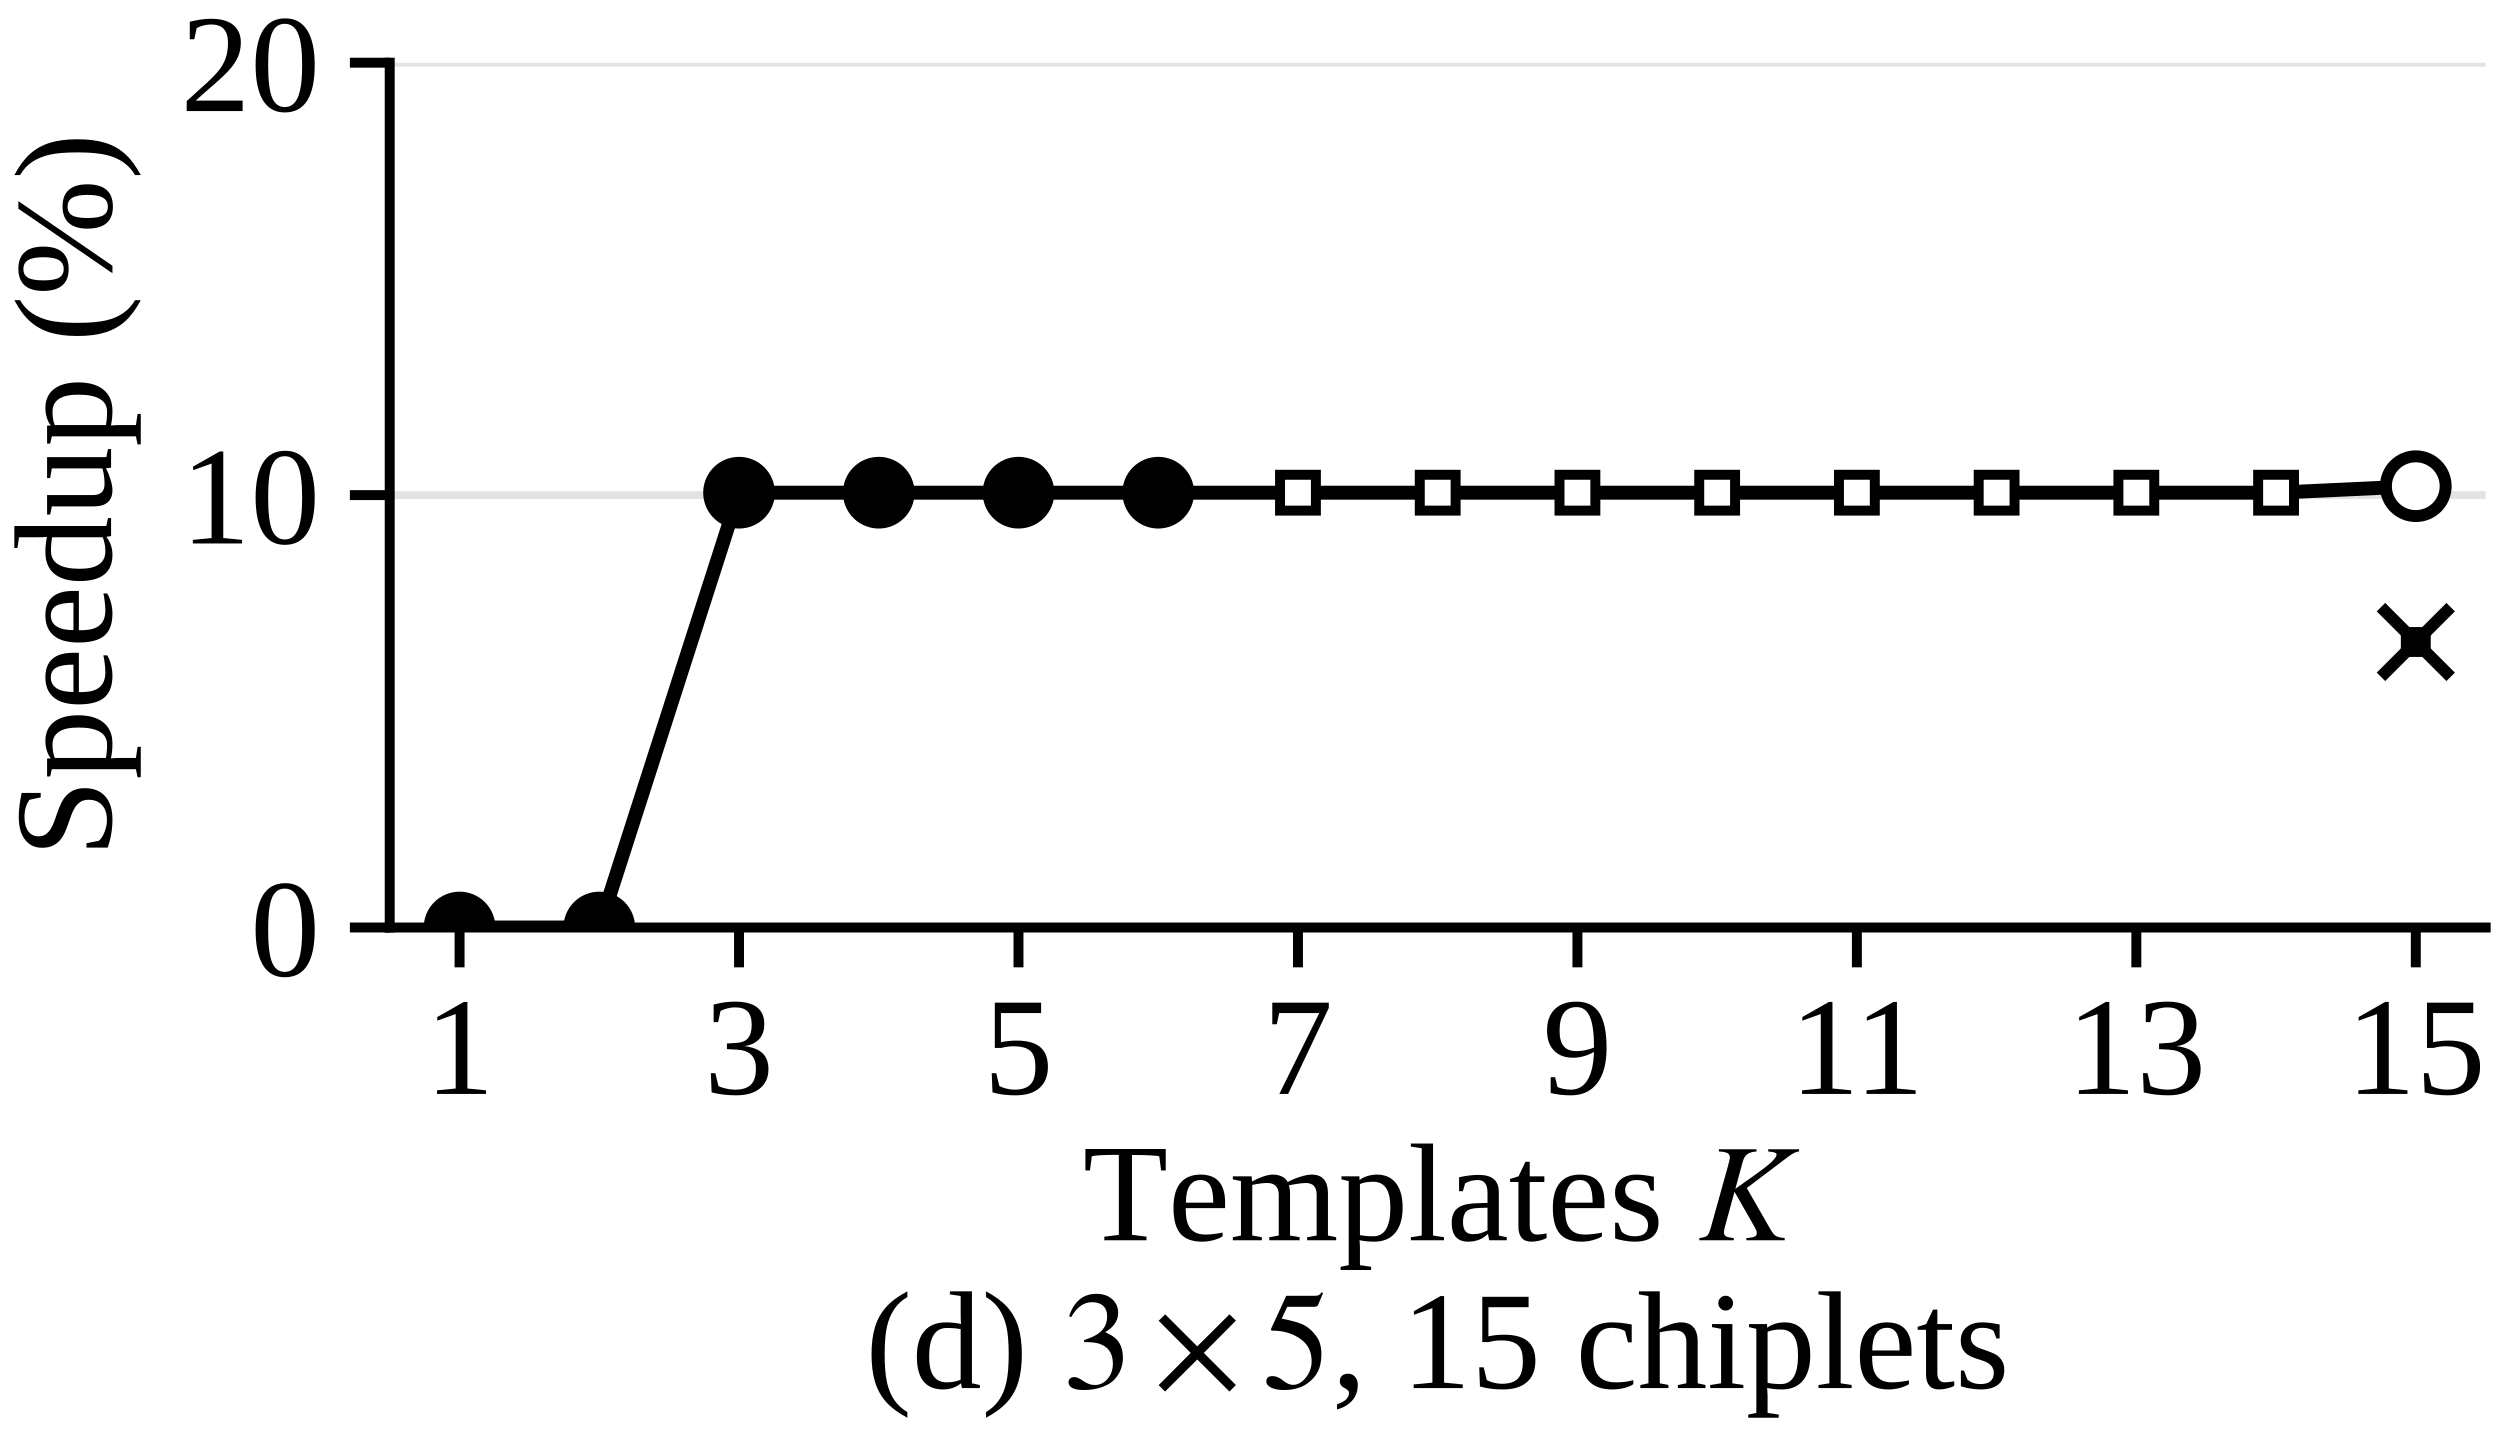
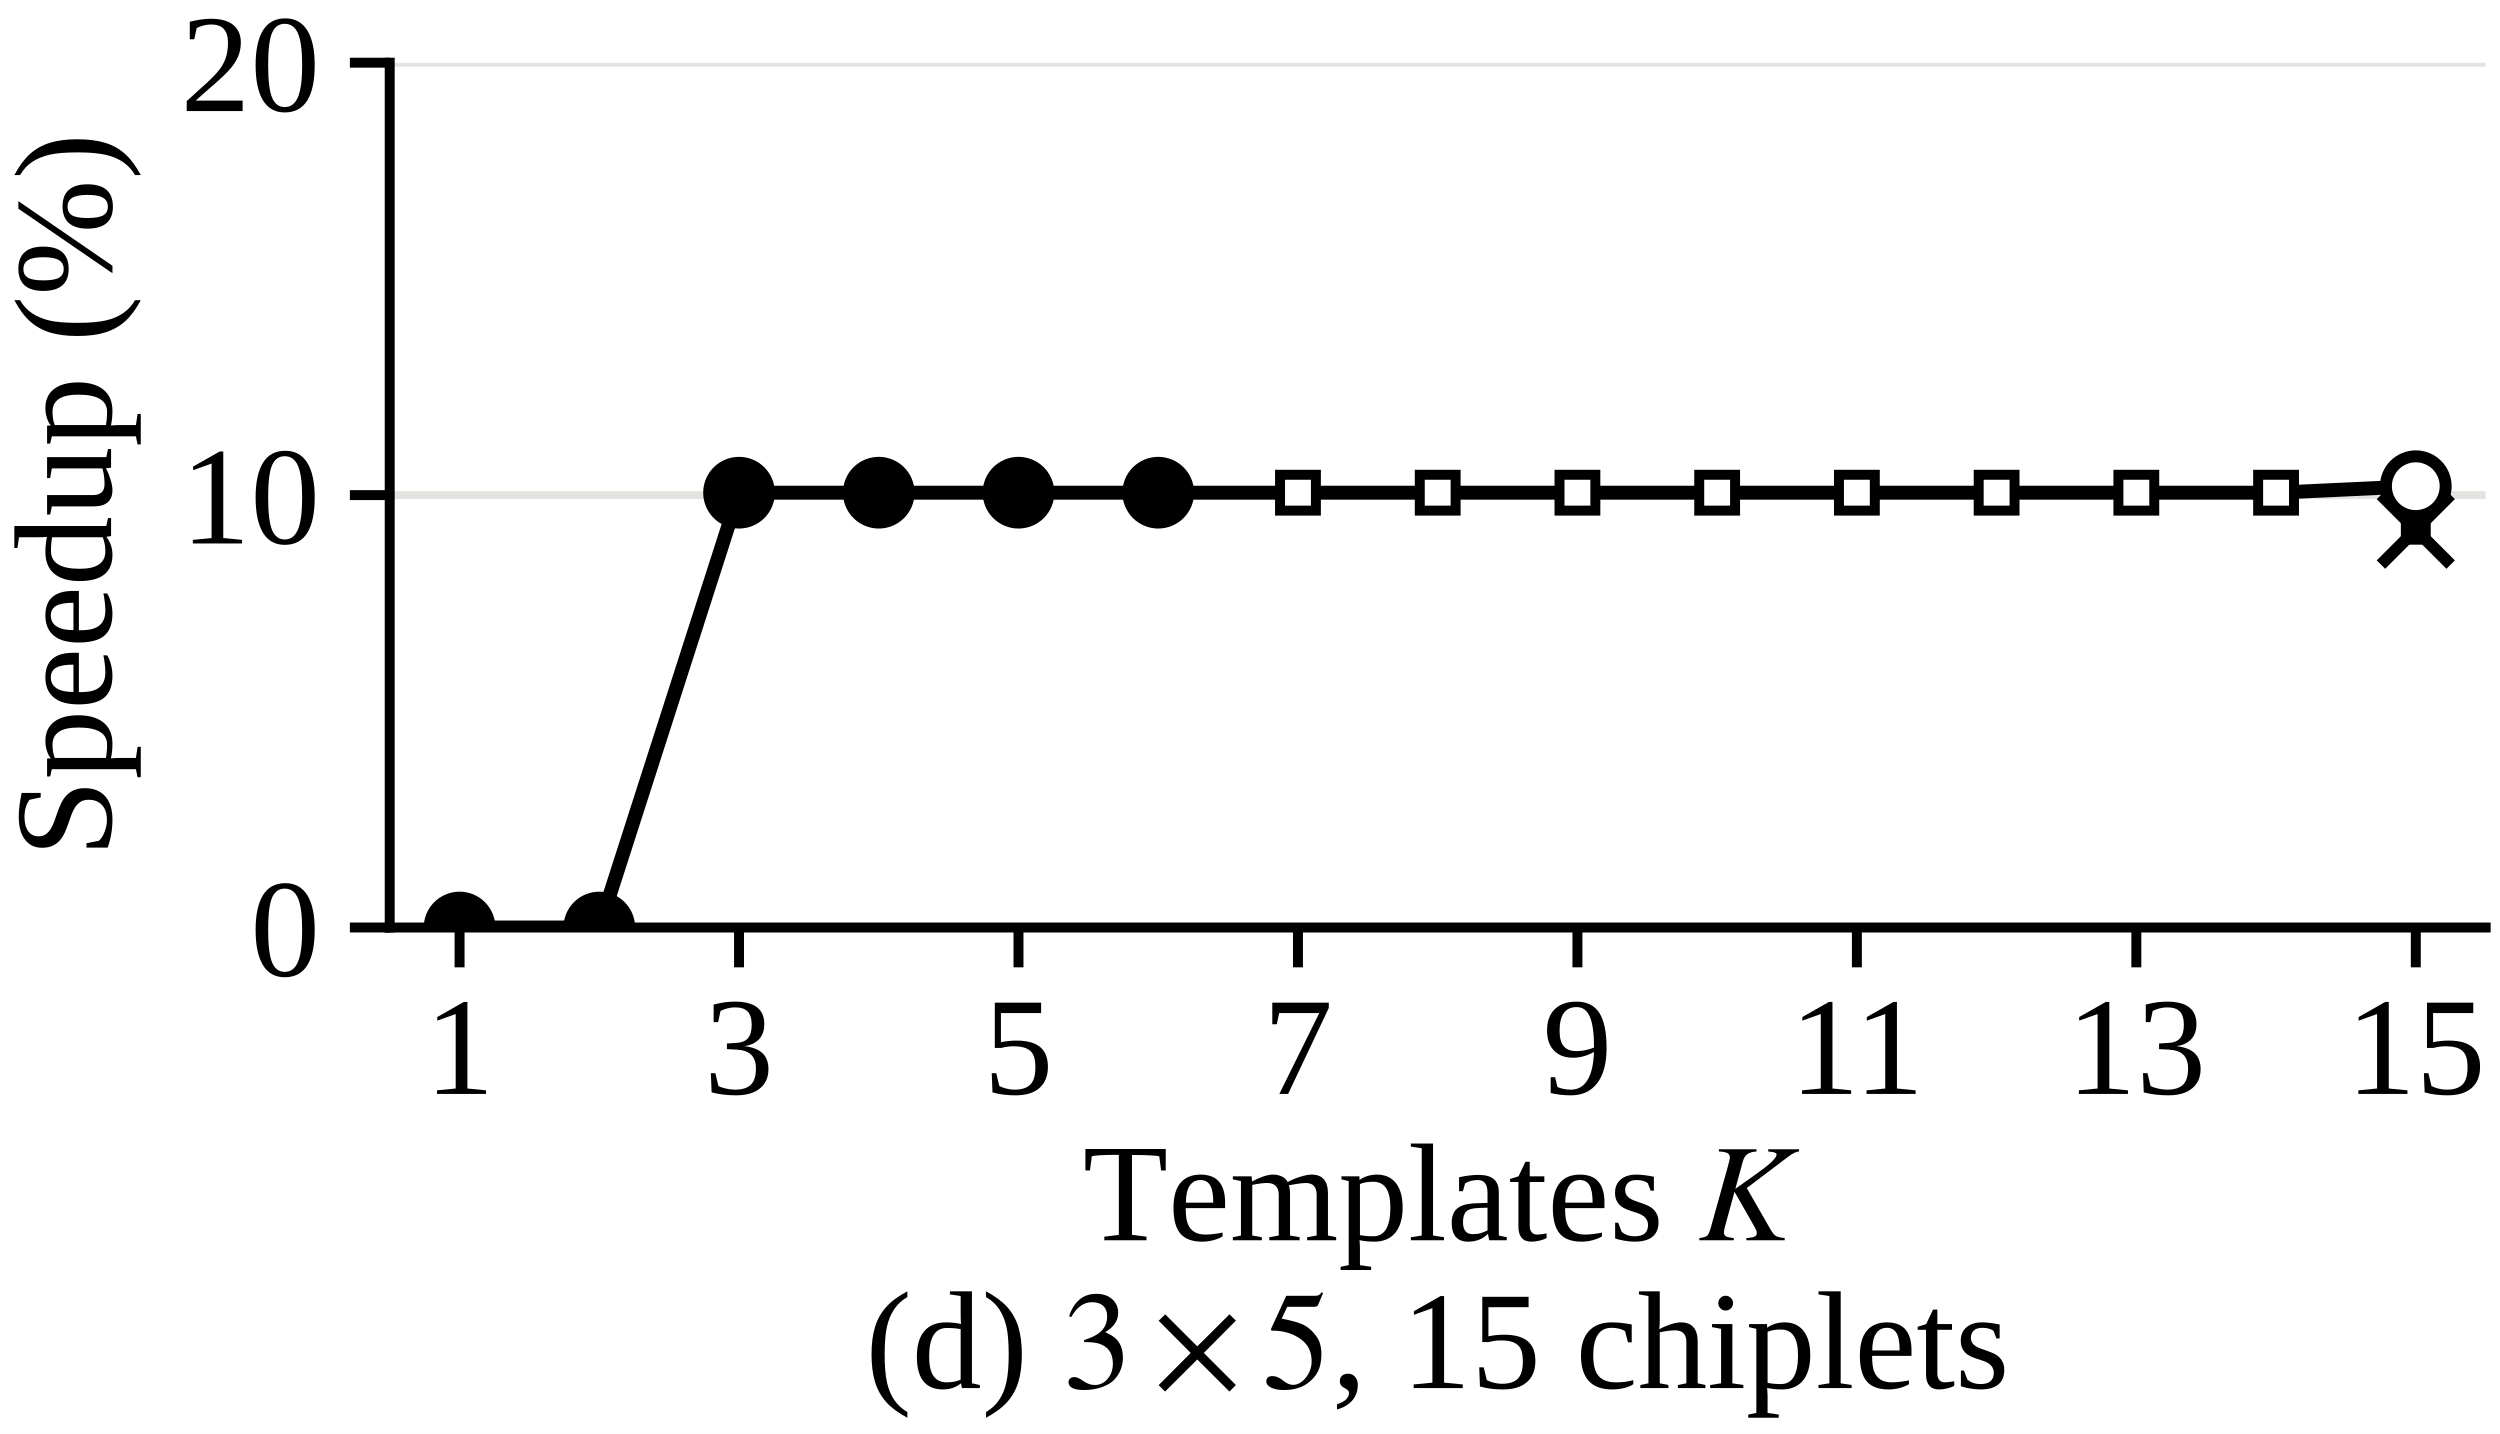
<svg xmlns="http://www.w3.org/2000/svg" xmlns:xlink="http://www.w3.org/1999/xlink" width="125.529pt" height="72pt" viewBox="0 0 125.529 72" version="1.1">
  <defs>
    <style type="text/css">*{stroke-linejoin: round; stroke-linecap: butt}</style>
  </defs>
  <g id="figure_1">
    <g id="patch_1">
      <path d="M 0 72  L 125.529 72  L 125.529 0  L 0 0  z " style="fill: #ffffff" />
    </g>
    <g id="axes_1">
      <g id="patch_2">
        <path d="M 19.568 46.572  L 124.809 46.572  L 124.809 3.149  L 19.568 3.149  z " style="fill: #ffffff" />
      </g>
      <g id="matplotlib.axis_1">
        <g id="xtick_1">
          <g id="line2d_1">
            <defs>
-               <path id="m8f508d653b" d="M 0 0  L 0 2  " style="stroke: #000000; stroke-width: 0.5" />
-             </defs>
-             <g>
-               <use xlink:href="#m8f508d653b" x="23.076" y="46.572" style="stroke: #000000; stroke-width: 0.5" />
+               <path id="m02bfa150f0" d="M 0 0  L 0 2  " style="stroke: #000000; stroke-width: 0.5" />
+             </defs>
+             <g>
+               <use xlink:href="#m02bfa150f0" x="23.076" y="46.572" style="stroke: #000000; stroke-width: 0.5" />
            </g>
          </g>
          <g id="text_1">
            <g transform="translate(21.32616 54.92922) scale(0.07 -0.07)">
              <defs>
                <path id="LiberationSerif-31" d="M 1959 250  L 2816 166  L 2816 0  L 563 0  L 563 166  L 1422 250  L 1422 3669  L 575 3366  L 575 3531  L 1797 4225  L 1959 4225  L 1959 250  z " transform="scale(0.015625)" />
              </defs>
              <use xlink:href="#LiberationSerif-31" />
            </g>
          </g>
        </g>
        <g id="xtick_2">
          <g id="line2d_2">
            <g>
-               <use xlink:href="#m8f508d653b" x="37.108" y="46.572" style="stroke: #000000; stroke-width: 0.5" />
+               <use xlink:href="#m02bfa150f0" x="37.108" y="46.572" style="stroke: #000000; stroke-width: 0.5" />
            </g>
          </g>
          <g id="text_2">
            <g transform="translate(35.35831 54.92922) scale(0.07 -0.07)">
              <defs>
                <path id="LiberationSerif-33" d="M 2950 1141  Q 2950 575 2562 256  Q 2175 -63 1466 -63  Q 872 -63 341 72  L 306 953  L 513 953  L 653 366  Q 775 297 998 247  Q 1222 197 1416 197  Q 1906 197 2140 422  Q 2375 647 2375 1172  Q 2375 1584 2159 1798  Q 1944 2013 1491 2034  L 1044 2059  L 1044 2316  L 1491 2344  Q 1844 2363 2012 2563  Q 2181 2763 2181 3169  Q 2181 3591 1998 3783  Q 1816 3975 1416 3975  Q 1250 3975 1069 3929  Q 888 3884 750 3809  L 641 3297  L 434 3297  L 434 4103  Q 744 4184 969 4211  Q 1194 4238 1416 4238  Q 2759 4238 2759 3206  Q 2759 2772 2520 2514  Q 2281 2256 1844 2194  Q 2413 2128 2681 1867  Q 2950 1606 2950 1141  z " transform="scale(0.015625)" />
              </defs>
              <use xlink:href="#LiberationSerif-33" />
            </g>
          </g>
        </g>
        <g id="xtick_3">
          <g id="line2d_3">
            <g>
-               <use xlink:href="#m8f508d653b" x="51.14" y="46.572" style="stroke: #000000; stroke-width: 0.5" />
+               <use xlink:href="#m02bfa150f0" x="51.14" y="46.572" style="stroke: #000000; stroke-width: 0.5" />
            </g>
          </g>
          <g id="text_3">
            <g transform="translate(49.39047 54.92922) scale(0.07 -0.07)">
              <defs>
                <path id="LiberationSerif-35" d="M 1516 2450  Q 2241 2450 2595 2153  Q 2950 1856 2950 1247  Q 2950 616 2565 276  Q 2181 -63 1466 -63  Q 872 -63 406 72  L 372 953  L 578 953  L 719 366  Q 856 291 1048 244  Q 1241 197 1416 197  Q 1909 197 2142 430  Q 2375 663 2375 1216  Q 2375 1603 2275 1801  Q 2175 2000 1956 2094  Q 1738 2188 1369 2188  Q 1084 2188 813 2113  L 513 2113  L 513 4191  L 2638 4191  L 2638 3713  L 794 3713  L 794 2375  Q 1131 2450 1516 2450  z " transform="scale(0.015625)" />
              </defs>
              <use xlink:href="#LiberationSerif-35" />
            </g>
          </g>
        </g>
        <g id="xtick_4">
          <g id="line2d_4">
            <g>
-               <use xlink:href="#m8f508d653b" x="65.173" y="46.572" style="stroke: #000000; stroke-width: 0.5" />
+               <use xlink:href="#m02bfa150f0" x="65.173" y="46.572" style="stroke: #000000; stroke-width: 0.5" />
            </g>
          </g>
          <g id="text_4">
            <g transform="translate(63.42262 54.92922) scale(0.07 -0.07)">
              <defs>
                <path id="LiberationSerif-37" d="M 628 3200  L 422 3200  L 422 4191  L 3016 4191  L 3016 3950  L 1147 0  L 744 0  L 2578 3713  L 738 3713  L 628 3200  z " transform="scale(0.015625)" />
              </defs>
              <use xlink:href="#LiberationSerif-37" />
            </g>
          </g>
        </g>
        <g id="xtick_5">
          <g id="line2d_5">
            <g>
-               <use xlink:href="#m8f508d653b" x="79.205" y="46.572" style="stroke: #000000; stroke-width: 0.5" />
+               <use xlink:href="#m02bfa150f0" x="79.205" y="46.572" style="stroke: #000000; stroke-width: 0.5" />
            </g>
          </g>
          <g id="text_5">
            <g transform="translate(77.45477 54.92922) scale(0.07 -0.07)">
              <defs>
                <path id="LiberationSerif-39" d="M 206 2913  Q 206 3544 559 3891  Q 913 4238 1556 4238  Q 2272 4238 2605 3722  Q 2938 3206 2938 2106  Q 2938 1053 2509 495  Q 2081 -63 1306 -63  Q 797 -63 372 44  L 372 769  L 575 769  L 684 319  Q 784 272 953 234  Q 1122 197 1294 197  Q 1794 197 2062 636  Q 2331 1075 2359 1928  Q 1884 1663 1394 1663  Q 841 1663 523 1992  Q 206 2322 206 2913  z M 1563 3988  Q 781 3988 781 2900  Q 781 2422 968 2194  Q 1156 1966 1550 1966  Q 1953 1966 2363 2131  Q 2363 3091 2173 3539  Q 1984 3988 1563 3988  z " transform="scale(0.015625)" />
              </defs>
              <use xlink:href="#LiberationSerif-39" />
            </g>
          </g>
        </g>
        <g id="xtick_6">
          <g id="line2d_6">
            <g>
-               <use xlink:href="#m8f508d653b" x="93.237" y="46.572" style="stroke: #000000; stroke-width: 0.5" />
+               <use xlink:href="#m02bfa150f0" x="93.237" y="46.572" style="stroke: #000000; stroke-width: 0.5" />
            </g>
          </g>
          <g id="text_6">
            <g transform="translate(89.86817 54.92922) scale(0.07 -0.07)">
              <use xlink:href="#LiberationSerif-31" />
              <use xlink:href="#LiberationSerif-31" x="46.25" />
            </g>
          </g>
        </g>
        <g id="xtick_7">
          <g id="line2d_7">
            <g>
-               <use xlink:href="#m8f508d653b" x="107.269" y="46.572" style="stroke: #000000; stroke-width: 0.5" />
+               <use xlink:href="#m02bfa150f0" x="107.269" y="46.572" style="stroke: #000000; stroke-width: 0.5" />
            </g>
          </g>
          <g id="text_7">
            <g transform="translate(103.7691 54.92922) scale(0.07 -0.07)">
              <use xlink:href="#LiberationSerif-31" />
              <use xlink:href="#LiberationSerif-33" x="50" />
            </g>
          </g>
        </g>
        <g id="xtick_8">
          <g id="line2d_8">
            <g>
-               <use xlink:href="#m8f508d653b" x="121.301" y="46.572" style="stroke: #000000; stroke-width: 0.5" />
+               <use xlink:href="#m02bfa150f0" x="121.301" y="46.572" style="stroke: #000000; stroke-width: 0.5" />
            </g>
          </g>
          <g id="text_8">
            <g transform="translate(117.8012 54.92922) scale(0.07 -0.07)">
              <use xlink:href="#LiberationSerif-31" />
              <use xlink:href="#LiberationSerif-35" x="50" />
            </g>
          </g>
        </g>
        <g id="text_9">
          <g transform="translate(54.37369 62.32) scale(0.07 -0.07)">
            <defs>
              <path id="LiberationSerif-54" d="M 984 0  L 984 166  L 1650 250  L 1650 3922  L 1491 3922  Q 700 3922 409 3859  L 325 3206  L 116 3206  L 116 4191  L 3803 4191  L 3803 3206  L 3591 3206  L 3506 3859  Q 3413 3881 3097 3898  Q 2781 3916 2406 3916  L 2253 3916  L 2253 250  L 2919 166  L 2919 0  L 984 0  z " transform="scale(0.015625)" />
              <path id="LiberationSerif-65" d="M 813 1478  L 813 1422  Q 813 991 908 752  Q 1003 513 1201 388  Q 1400 263 1722 263  Q 1891 263 2122 291  Q 2353 319 2503 353  L 2503 178  Q 2353 81 2095 9  Q 1838 -63 1569 -63  Q 884 -63 567 306  Q 250 675 250 1491  Q 250 2259 572 2637  Q 894 3016 1491 3016  Q 2619 3016 2619 1734  L 2619 1478  L 813 1478  z M 1491 2766  Q 1166 2766 992 2503  Q 819 2241 819 1728  L 2075 1728  Q 2075 2288 1931 2527  Q 1788 2766 1491 2766  z " transform="scale(0.015625)" />
              <path id="LiberationSerif-6d" d="M 1019 2700  Q 1253 2834 1515 2925  Q 1778 3016 1978 3016  Q 2194 3016 2376 2934  Q 2559 2853 2650 2675  Q 2891 2809 3214 2912  Q 3538 3016 3750 3016  Q 4500 3016 4500 2150  L 4500 219  L 4878 141  L 4878 0  L 3544 0  L 3544 141  L 3981 219  L 3981 2094  Q 3981 2631 3481 2631  Q 3400 2631 3292 2618  Q 3184 2606 3076 2590  Q 2969 2575 2870 2554  Q 2772 2534 2706 2522  Q 2759 2353 2759 2150  L 2759 219  L 3200 141  L 3200 0  L 1806 0  L 1806 141  L 2241 219  L 2241 2094  Q 2241 2353 2108 2492  Q 1975 2631 1709 2631  Q 1434 2631 1025 2541  L 1025 219  L 1466 141  L 1466 0  L 134 0  L 134 141  L 506 219  L 506 2719  L 134 2797  L 134 2938  L 994 2938  L 1019 2700  z " transform="scale(0.015625)" />
              <path id="LiberationSerif-70" d="M 475 2719  L 141 2797  L 141 2938  L 966 2938  L 972 2766  Q 1103 2878 1323 2947  Q 1544 3016 1772 3016  Q 2334 3016 2642 2625  Q 2950 2234 2950 1503  Q 2950 756 2614 346  Q 2278 -63 1644 -63  Q 1291 -63 972 6  Q 991 -219 991 -347  L 991 -1141  L 1503 -1216  L 1503 -1363  L 103 -1363  L 103 -1216  L 475 -1141  L 475 2719  z M 2388 1503  Q 2388 2103 2192 2395  Q 1997 2688 1600 2688  Q 1234 2688 991 2584  L 991 238  Q 1269 184 1600 184  Q 2388 184 2388 1503  z " transform="scale(0.015625)" />
              <path id="LiberationSerif-6c" d="M 1147 219  L 1650 141  L 1650 0  L 128 0  L 128 141  L 628 219  L 628 4225  L 128 4300  L 128 4441  L 1147 4441  L 1147 219  z " transform="scale(0.015625)" />
              <path id="LiberationSerif-61" d="M 1453 3003  Q 1934 3003 2161 2806  Q 2388 2609 2388 2203  L 2388 219  L 2753 141  L 2753 0  L 1947 0  L 1888 294  Q 1531 -63 978 -63  Q 225 -63 225 813  Q 225 1106 339 1298  Q 453 1491 703 1592  Q 953 1694 1428 1703  L 1869 1716  L 1869 2175  Q 1869 2478 1758 2622  Q 1647 2766 1416 2766  Q 1103 2766 844 2619  L 738 2253  L 563 2253  L 563 2894  Q 1069 3003 1453 3003  z M 1869 1497  L 1459 1484  Q 1041 1469 892 1322  Q 744 1175 744 831  Q 744 281 1191 281  Q 1403 281 1558 329  Q 1713 378 1869 453  L 1869 1497  z " transform="scale(0.015625)" />
              <path id="LiberationSerif-74" d="M 1044 -63  Q 744 -63 595 115  Q 447 294 447 616  L 447 2675  L 63 2675  L 63 2816  L 453 2938  L 769 3603  L 966 3603  L 966 2938  L 1638 2938  L 1638 2675  L 966 2675  L 966 672  Q 966 469 1058 366  Q 1150 263 1300 263  Q 1481 263 1741 313  L 1741 109  Q 1631 34 1425 -14  Q 1219 -63 1044 -63  z " transform="scale(0.015625)" />
              <path id="LiberationSerif-73" d="M 2259 825  Q 2259 388 1982 162  Q 1706 -63 1166 -63  Q 947 -63 683 -17  Q 419 28 269 84  L 269 806  L 409 806  L 563 397  Q 797 184 1172 184  Q 1778 184 1778 703  Q 1778 1084 1300 1247  L 1022 1338  Q 706 1441 562 1547  Q 419 1653 341 1808  Q 263 1963 263 2181  Q 263 2569 527 2792  Q 791 3016 1241 3016  Q 1563 3016 2047 2919  L 2047 2278  L 1900 2278  L 1769 2619  Q 1603 2766 1247 2766  Q 994 2766 861 2641  Q 728 2516 728 2303  Q 728 2125 848 2003  Q 969 1881 1213 1800  Q 1672 1644 1812 1572  Q 1953 1500 2051 1395  Q 2150 1291 2204 1156  Q 2259 1022 2259 825  z " transform="scale(0.015625)" />
              <path id="LiberationSerif-20" transform="scale(0.015625)" />
              <path id="STIXGeneral-Italic-4b" d="M 4621 4179  L 4621 4077  Q 4442 4077 4128 3840  L 2221 2400  L 3296 525  Q 3443 269 3552 201  Q 3661 134 3962 102  L 3962 0  L 2202 0  L 2202 102  L 2387 122  Q 2682 147 2682 326  Q 2682 365 2672 409  Q 2662 454 2630 515  Q 2598 576 2579 611  Q 2560 646 2509 736  Q 2458 826 2445 851  L 1658 2227  L 1242 710  Q 1171 467 1171 384  Q 1171 237 1264 182  Q 1357 128 1626 102  L 1626 0  L 45 0  L 45 102  Q 320 134 403 211  Q 486 288 563 557  L 1357 3405  Q 1446 3725 1446 3802  Q 1446 3936 1337 4000  Q 1229 4064 941 4077  L 941 4179  L 2669 4179  L 2669 4077  Q 2400 4058 2253 3958  Q 2106 3859 2035 3603  L 1696 2362  L 2675 3059  Q 3590 3706 3590 3936  Q 3590 4032 3360 4058  L 3206 4077  L 3206 4179  L 4621 4179  z " transform="scale(0.015625)" />
            </defs>
            <use xlink:href="#LiberationSerif-54" transform="translate(0 0.609375)" />
            <use xlink:href="#LiberationSerif-65" transform="translate(61.08398 0.609375)" />
            <use xlink:href="#LiberationSerif-6d" transform="translate(105.4688 0.609375)" />
            <use xlink:href="#LiberationSerif-70" transform="translate(183.252 0.609375)" />
            <use xlink:href="#LiberationSerif-6c" transform="translate(233.252 0.609375)" />
            <use xlink:href="#LiberationSerif-61" transform="translate(261.0352 0.609375)" />
            <use xlink:href="#LiberationSerif-74" transform="translate(305.4199 0.609375)" />
            <use xlink:href="#LiberationSerif-65" transform="translate(333.2031 0.609375)" />
            <use xlink:href="#LiberationSerif-73" transform="translate(377.5879 0.609375)" />
            <use xlink:href="#LiberationSerif-20" transform="translate(416.5039 0.609375)" />
            <use xlink:href="#STIXGeneral-Italic-4b" transform="translate(441.5039 0.609375)" />
          </g>
          <g transform="translate(43.4537 69.74) scale(0.07 -0.07)">
            <defs>
              <path id="LiberationSerif-28" d="M 884 1544  Q 884 731 993 248  Q 1103 -234 1337 -565  Q 1572 -897 1925 -1100  L 1925 -1363  Q 1306 -1034 957 -645  Q 609 -256 445 270  Q 281 797 281 1544  Q 281 2288 443 2811  Q 606 3334 953 3721  Q 1300 4109 1925 4441  L 1925 4178  Q 1544 3959 1319 3617  Q 1094 3275 989 2819  Q 884 2363 884 1544  z " transform="scale(0.015625)" />
              <path id="LiberationSerif-64" d="M 2259 219  Q 1906 -63 1434 -63  Q 231 -63 231 1441  Q 231 2213 572 2614  Q 913 3016 1575 3016  Q 1913 3016 2259 2944  Q 2241 3047 2241 3463  L 2241 4225  L 1747 4300  L 1747 4441  L 2759 4441  L 2759 219  L 3122 141  L 3122 0  L 2297 0  L 2259 219  z M 794 1441  Q 794 847 994 555  Q 1194 263 1606 263  Q 1959 263 2241 384  L 2241 2706  Q 1963 2759 1606 2759  Q 794 2759 794 1441  z " transform="scale(0.015625)" />
              <path id="LiberationSerif-29" d="M 206 -1363  L 206 -1100  Q 559 -897 793 -564  Q 1028 -231 1137 251  Q 1247 734 1247 1544  Q 1247 2363 1142 2819  Q 1038 3275 813 3617  Q 588 3959 206 4178  L 206 4441  Q 831 4106 1178 3720  Q 1525 3334 1687 2811  Q 1850 2288 1850 1544  Q 1850 800 1687 273  Q 1525 -253 1178 -640  Q 831 -1028 206 -1363  z " transform="scale(0.015625)" />
              <path id="STIXGeneral-Regular-33" d="M 390 3264  L 288 3290  Q 435 3770 748 4048  Q 1062 4326 1542 4326  Q 1990 4326 2265 4083  Q 2541 3840 2541 3450  Q 2541 2925 1946 2566  Q 2298 2413 2477 2227  Q 2758 1914 2758 1402  Q 2758 890 2464 506  Q 2246 211 1840 60  Q 1434 -90 979 -90  Q 262 -90 262 275  Q 262 378 339 442  Q 416 506 525 506  Q 685 506 915 339  Q 1197 141 1466 141  Q 1818 141 2058 425  Q 2298 710 2298 1120  Q 2298 1856 1632 2048  Q 1434 2112 979 2112  L 979 2202  Q 1338 2323 1517 2432  Q 2035 2726 2035 3290  Q 2035 3610 1852 3776  Q 1670 3942 1344 3942  Q 768 3942 390 3264  z " transform="scale(0.015625)" />
              <path id="STIXGeneral-Regular-d7" d="M 3821 141  L 3526 -160  L 2048 1312  L 570 -160  L 275 134  L 1747 1613  L 275 3091  L 576 3386  L 2048 1914  L 3526 3386  L 3821 3098  L 2349 1613  L 3821 141  z " transform="scale(0.015625)" />
              <path id="STIXGeneral-Regular-35" d="M 2803 4358  L 2573 3814  Q 2534 3731 2400 3731  L 1158 3731  L 902 3187  Q 1606 3053 1920 2896  Q 2234 2739 2502 2368  Q 2726 2061 2726 1555  Q 2726 1094 2576 780  Q 2426 467 2099 224  Q 1664 -90 1011 -90  Q 646 -90 422 19  Q 198 128 198 307  Q 198 550 486 550  Q 717 550 960 352  Q 1210 147 1414 147  Q 1747 147 2012 480  Q 2278 813 2278 1229  Q 2278 1843 1850 2189  Q 1293 2637 486 2637  Q 410 2637 410 2688  L 416 2720  L 1114 4237  L 2438 4237  Q 2547 4237 2608 4269  Q 2669 4301 2746 4403  L 2803 4358  z " transform="scale(0.015625)" />
              <path id="LiberationSerif-2c" d="M 1197 153  Q 1197 -275 948 -564  Q 700 -853 244 -984  L 244 -744  Q 794 -569 794 -219  Q 794 -156 747 -106  Q 700 -56 584 3  Q 372 113 372 313  Q 372 481 478 570  Q 584 659 750 659  Q 950 659 1073 515  Q 1197 372 1197 153  z " transform="scale(0.015625)" />
              <path id="LiberationSerif-63" d="M 2644 178  Q 2491 66 2222 1  Q 1953 -63 1672 -63  Q 244 -63 244 1491  Q 244 2225 608 2620  Q 972 3016 1650 3016  Q 2072 3016 2572 2919  L 2572 2100  L 2400 2100  L 2266 2619  Q 2006 2766 1644 2766  Q 806 2766 806 1491  Q 806 828 1061 545  Q 1316 263 1850 263  Q 2306 263 2644 366  L 2644 178  z " transform="scale(0.015625)" />
              <path id="LiberationSerif-68" d="M 1019 3169  Q 1019 2844 997 2700  Q 1222 2828 1508 2922  Q 1794 3016 1991 3016  Q 2372 3016 2565 2794  Q 2759 2572 2759 2150  L 2759 219  L 3116 141  L 3116 0  L 1850 0  L 1850 141  L 2241 219  L 2241 2113  Q 2241 2650 1722 2650  Q 1428 2650 1019 2559  L 1019 219  L 1416 141  L 1416 0  L 128 0  L 128 141  L 500 219  L 500 4225  L 63 4300  L 63 4441  L 1019 4441  L 1019 3169  z " transform="scale(0.015625)" />
              <path id="LiberationSerif-69" d="M 1184 3897  Q 1184 3759 1084 3659  Q 984 3559 844 3559  Q 706 3559 606 3659  Q 506 3759 506 3897  Q 506 4038 606 4138  Q 706 4238 844 4238  Q 984 4238 1084 4138  Q 1184 4038 1184 3897  z M 1153 219  L 1656 141  L 1656 0  L 134 0  L 134 141  L 634 219  L 634 2719  L 219 2797  L 219 2938  L 1153 2938  L 1153 219  z " transform="scale(0.015625)" />
            </defs>
            <use xlink:href="#LiberationSerif-28" transform="translate(0 0.609375)" />
            <use xlink:href="#LiberationSerif-64" transform="translate(33.30078 0.609375)" />
            <use xlink:href="#LiberationSerif-29" transform="translate(83.30078 0.609375)" />
            <use xlink:href="#LiberationSerif-20" transform="translate(116.6016 0.609375)" />
            <use xlink:href="#STIXGeneral-Regular-33" transform="translate(141.6016 0.609375)" />
            <use xlink:href="#STIXGeneral-Regular-d7" transform="translate(206.0415 0.609375)" />
            <use xlink:href="#STIXGeneral-Regular-35" transform="translate(284.4815 0.609375)" />
            <use xlink:href="#LiberationSerif-2c" transform="translate(334.4815 0.609375)" />
            <use xlink:href="#LiberationSerif-20" transform="translate(359.4815 0.609375)" />
            <use xlink:href="#LiberationSerif-31" transform="translate(384.4815 0.609375)" />
            <use xlink:href="#LiberationSerif-35" transform="translate(434.4815 0.609375)" />
            <use xlink:href="#LiberationSerif-20" transform="translate(484.4815 0.609375)" />
            <use xlink:href="#LiberationSerif-63" transform="translate(509.4815 0.609375)" />
            <use xlink:href="#LiberationSerif-68" transform="translate(553.8663 0.609375)" />
            <use xlink:href="#LiberationSerif-69" transform="translate(603.8663 0.609375)" />
            <use xlink:href="#LiberationSerif-70" transform="translate(631.6495 0.609375)" />
            <use xlink:href="#LiberationSerif-6c" transform="translate(681.6495 0.609375)" />
            <use xlink:href="#LiberationSerif-65" transform="translate(709.4327 0.609375)" />
            <use xlink:href="#LiberationSerif-74" transform="translate(753.8174 0.609375)" />
            <use xlink:href="#LiberationSerif-73" transform="translate(781.6006 0.609375)" />
          </g>
        </g>
      </g>
      <g id="matplotlib.axis_2">
        <g id="ytick_1">
          <g id="line2d_9">
-             <path d="M 19.568 46.572  L 124.809 46.572  " clip-path="url(#pd10c88759d)" style="fill: none; stroke: #e4e3df; stroke-width: 0.4; stroke-linecap: square" />
+             <path d="M 19.568 46.572  L 124.809 46.572  " clip-path="url(#pf19d560cb0)" style="fill: none; stroke: #e4e3df; stroke-width: 0.4; stroke-linecap: square" />
          </g>
          <g id="line2d_10">
            <defs>
-               <path id="m0cdfd74825" d="M 0 0  L -2 0  " style="stroke: #000000; stroke-width: 0.5" />
-             </defs>
-             <g>
-               <use xlink:href="#m0cdfd74825" x="19.568" y="46.572" style="stroke: #000000; stroke-width: 0.5" />
+               <path id="m3bf223dea5" d="M 0 0  L -2 0  " style="stroke: #000000; stroke-width: 0.5" />
+             </defs>
+             <g>
+               <use xlink:href="#m3bf223dea5" x="19.568" y="46.572" style="stroke: #000000; stroke-width: 0.5" />
            </g>
          </g>
          <g id="text_10">
            <g transform="translate(12.56813 49.00055) scale(0.07 -0.07)">
              <defs>
                <path id="LiberationSerif-30" d="M 2956 2113  Q 2956 -63 1581 -63  Q 919 -63 581 493  Q 244 1050 244 2113  Q 244 3153 581 3704  Q 919 4256 1606 4256  Q 2269 4256 2612 3711  Q 2956 3166 2956 2113  z M 2381 2113  Q 2381 3119 2190 3562  Q 2000 4006 1581 4006  Q 1175 4006 997 3587  Q 819 3169 819 2113  Q 819 1050 1000 617  Q 1181 184 1581 184  Q 1994 184 2187 639  Q 2381 1094 2381 2113  z " transform="scale(0.015625)" />
              </defs>
              <use xlink:href="#LiberationSerif-30" />
            </g>
          </g>
        </g>
        <g id="ytick_2">
          <g id="line2d_11">
-             <path d="M 19.568 24.86  L 124.809 24.86  " clip-path="url(#pd10c88759d)" style="fill: none; stroke: #e4e3df; stroke-width: 0.4; stroke-linecap: square" />
+             <path d="M 19.568 24.86  L 124.809 24.86  " clip-path="url(#pf19d560cb0)" style="fill: none; stroke: #e4e3df; stroke-width: 0.4; stroke-linecap: square" />
          </g>
          <g id="line2d_12">
            <g>
-               <use xlink:href="#m0cdfd74825" x="19.568" y="24.86" style="stroke: #000000; stroke-width: 0.5" />
+               <use xlink:href="#m3bf223dea5" x="19.568" y="24.86" style="stroke: #000000; stroke-width: 0.5" />
            </g>
          </g>
          <g id="text_11">
            <g transform="translate(9.068125 27.28894) scale(0.07 -0.07)">
              <use xlink:href="#LiberationSerif-31" />
              <use xlink:href="#LiberationSerif-30" x="50" />
            </g>
          </g>
        </g>
        <g id="ytick_3">
          <g id="line2d_13">
-             <path d="M 19.568 3.149  L 124.809 3.149  " clip-path="url(#pd10c88759d)" style="fill: none; stroke: #e4e3df; stroke-width: 0.4; stroke-linecap: square" />
+             <path d="M 19.568 3.149  L 124.809 3.149  " clip-path="url(#pf19d560cb0)" style="fill: none; stroke: #e4e3df; stroke-width: 0.4; stroke-linecap: square" />
          </g>
          <g id="line2d_14">
            <g>
-               <use xlink:href="#m0cdfd74825" x="19.568" y="3.149" style="stroke: #000000; stroke-width: 0.5" />
+               <use xlink:href="#m3bf223dea5" x="19.568" y="3.149" style="stroke: #000000; stroke-width: 0.5" />
            </g>
          </g>
          <g id="text_12">
            <g transform="translate(9.068125 5.577344) scale(0.07 -0.07)">
              <defs>
                <path id="LiberationSerif-32" d="M 2847 0  L 281 0  L 281 459  L 863 988  Q 1422 1478 1684 1781  Q 1947 2084 2061 2406  Q 2175 2728 2175 3144  Q 2175 3550 1990 3762  Q 1806 3975 1388 3975  Q 1222 3975 1047 3929  Q 872 3884 738 3809  L 628 3297  L 422 3297  L 422 4103  Q 991 4238 1388 4238  Q 2075 4238 2420 3952  Q 2766 3666 2766 3144  Q 2766 2794 2630 2483  Q 2494 2172 2212 1864  Q 1931 1556 1281 1003  Q 1003 766 691 481  L 2847 481  L 2847 0  z " transform="scale(0.015625)" />
              </defs>
              <use xlink:href="#LiberationSerif-32" />
              <use xlink:href="#LiberationSerif-30" x="50" />
            </g>
          </g>
        </g>
        <g id="text_13">
          <g transform="translate(5.577344 43.03512) rotate(-90) scale(0.07 -0.07)">
            <defs>
              <path id="LiberationSerif-53" d="M 434 1128  L 638 1128  L 747 563  Q 863 416 1145 303  Q 1428 191 1703 191  Q 2141 191 2386 414  Q 2631 638 2631 1031  Q 2631 1256 2536 1403  Q 2441 1550 2286 1651  Q 2131 1753 1934 1823  Q 1738 1894 1530 1966  Q 1322 2038 1125 2125  Q 928 2213 773 2347  Q 619 2481 523 2679  Q 428 2878 428 3169  Q 428 3669 803 3953  Q 1178 4238 1844 4238  Q 2350 4238 2944 4103  L 2944 3231  L 2741 3231  L 2631 3744  Q 2313 3975 1844 3975  Q 1425 3975 1189 3804  Q 953 3634 953 3334  Q 953 3131 1048 2997  Q 1144 2863 1298 2767  Q 1453 2672 1651 2603  Q 1850 2534 2058 2461  Q 2266 2388 2464 2295  Q 2663 2203 2817 2061  Q 2972 1919 3067 1714  Q 3163 1509 3163 1209  Q 3163 603 2791 270  Q 2419 -63 1719 -63  Q 1381 -63 1040 -3  Q 700 56 434 159  L 434 1128  z " transform="scale(0.015625)" />
              <path id="LiberationSerif-75" d="M 978 838  Q 978 300 1478 300  Q 1866 300 2203 397  L 2203 2719  L 1759 2797  L 1759 2938  L 2719 2938  L 2719 219  L 3091 141  L 3091 0  L 2234 0  L 2209 238  Q 1988 116 1697 26  Q 1406 -63 1209 -63  Q 459 -63 459 800  L 459 2719  L 84 2797  L 84 2938  L 978 2938  L 978 838  z " transform="scale(0.015625)" />
              <path id="LiberationSerif-25" d="M 1375 -63  L 1031 -63  L 3994 4256  L 4341 4256  L 1375 -63  z M 2253 3109  Q 2253 1947 1222 1947  Q 719 1947 469 2244  Q 219 2541 219 3109  Q 219 4256 1241 4256  Q 1738 4256 1995 3968  Q 2253 3681 2253 3109  z M 1766 3109  Q 1766 3584 1636 3804  Q 1506 4025 1222 4025  Q 950 4025 826 3817  Q 703 3609 703 3109  Q 703 2597 828 2386  Q 953 2175 1222 2175  Q 1503 2175 1634 2398  Q 1766 2622 1766 3109  z M 5113 1081  Q 5113 -84 4084 -84  Q 3581 -84 3329 212  Q 3078 509 3078 1081  Q 3078 1638 3331 1933  Q 3584 2228 4103 2228  Q 4600 2228 4856 1940  Q 5113 1653 5113 1081  z M 4628 1081  Q 4628 1556 4498 1776  Q 4369 1997 4084 1997  Q 3813 1997 3689 1789  Q 3566 1581 3566 1081  Q 3566 569 3691 358  Q 3816 147 4084 147  Q 4366 147 4497 370  Q 4628 594 4628 1081  z " transform="scale(0.015625)" />
            </defs>
            <use xlink:href="#LiberationSerif-53" />
            <use xlink:href="#LiberationSerif-70" x="55.615" />
            <use xlink:href="#LiberationSerif-65" x="105.615" />
            <use xlink:href="#LiberationSerif-65" x="150" />
            <use xlink:href="#LiberationSerif-64" x="194.385" />
            <use xlink:href="#LiberationSerif-75" x="244.385" />
            <use xlink:href="#LiberationSerif-70" x="294.385" />
            <use xlink:href="#LiberationSerif-20" x="344.385" />
            <use xlink:href="#LiberationSerif-28" x="369.385" />
            <use xlink:href="#LiberationSerif-25" x="402.686" />
            <use xlink:href="#LiberationSerif-29" x="485.986" />
          </g>
        </g>
      </g>
      <g id="line2d_15">
-         <path d="M 23.076 46.572  L 30.092 46.572  L 37.108 24.739  L 44.124 24.739  L 51.14 24.739  L 58.157 24.739  L 65.173 24.739  L 72.189 24.739  L 79.205 24.739  L 86.221 24.739  L 93.237 24.739  L 100.253 24.739  L 107.269 24.739  L 114.285 24.739  L 121.301 24.413  " clip-path="url(#pd10c88759d)" style="fill: none; stroke: #000000; stroke-width: 0.7; stroke-linecap: square" />
+         <path d="M 23.076 46.572  L 30.092 46.572  L 37.108 24.739  L 44.124 24.739  L 51.14 24.739  L 58.157 24.739  L 65.173 24.739  L 72.189 24.739  L 79.205 24.739  L 86.221 24.739  L 93.237 24.739  L 100.253 24.739  L 107.269 24.739  L 114.285 24.739  L 121.301 24.413  " clip-path="url(#pf19d560cb0)" style="fill: none; stroke: #000000; stroke-width: 0.7; stroke-linecap: square" />
      </g>
      <g id="patch_3">
        <path d="M 19.568 46.572  L 19.568 3.149  " style="fill: none; stroke: #000000; stroke-width: 0.5; stroke-linejoin: miter; stroke-linecap: square" />
      </g>
      <g id="patch_4">
        <path d="M 19.568 46.572  L 124.809 46.572  " style="fill: none; stroke: #000000; stroke-width: 0.5; stroke-linejoin: miter; stroke-linecap: square" />
      </g>
      <g id="line2d_16">
-         <path d="M 23.076 46.572  " clip-path="url(#pd10c88759d)" style="fill: none; stroke: #000000; stroke-width: 1.5; stroke-linecap: square" />
+         <path d="M 23.076 46.572  " clip-path="url(#pf19d560cb0)" style="fill: none; stroke: #000000; stroke-width: 1.5; stroke-linecap: square" />
        <defs>
-           <path id="m79992ed8fc" d="M 0 1.5  C 0.398 1.5 0.779 1.342 1.061 1.061  C 1.342 0.779 1.5 0.398 1.5 0  C 1.5 -0.398 1.342 -0.779 1.061 -1.061  C 0.779 -1.342 0.398 -1.5 0 -1.5  C -0.398 -1.5 -0.779 -1.342 -1.061 -1.061  C -1.342 -0.779 -1.5 -0.398 -1.5 0  C -1.5 0.398 -1.342 0.779 -1.061 1.061  C -0.779 1.342 -0.398 1.5 0 1.5  z " style="stroke: #000000; stroke-width: 0.6" />
+           <path id="m81fd55e8c6" d="M 0 1.5  C 0.398 1.5 0.779 1.342 1.061 1.061  C 1.342 0.779 1.5 0.398 1.5 0  C 1.5 -0.398 1.342 -0.779 1.061 -1.061  C 0.779 -1.342 0.398 -1.5 0 -1.5  C -0.398 -1.5 -0.779 -1.342 -1.061 -1.061  C -1.342 -0.779 -1.5 -0.398 -1.5 0  C -1.5 0.398 -1.342 0.779 -1.061 1.061  C -0.779 1.342 -0.398 1.5 0 1.5  z " style="stroke: #000000; stroke-width: 0.6" />
        </defs>
-         <g clip-path="url(#pd10c88759d)">
-           <use xlink:href="#m79992ed8fc" x="23.076" y="46.572" style="stroke: #000000; stroke-width: 0.6" />
+         <g clip-path="url(#pf19d560cb0)">
+           <use xlink:href="#m81fd55e8c6" x="23.076" y="46.572" style="stroke: #000000; stroke-width: 0.6" />
        </g>
      </g>
      <g id="line2d_17">
-         <path d="M 30.092 46.572  " clip-path="url(#pd10c88759d)" style="fill: none; stroke: #000000; stroke-width: 1.5; stroke-linecap: square" />
-         <g clip-path="url(#pd10c88759d)">
-           <use xlink:href="#m79992ed8fc" x="30.092" y="46.572" style="stroke: #000000; stroke-width: 0.6" />
+         <path d="M 30.092 46.572  " clip-path="url(#pf19d560cb0)" style="fill: none; stroke: #000000; stroke-width: 1.5; stroke-linecap: square" />
+         <g clip-path="url(#pf19d560cb0)">
+           <use xlink:href="#m81fd55e8c6" x="30.092" y="46.572" style="stroke: #000000; stroke-width: 0.6" />
        </g>
      </g>
      <g id="line2d_18">
-         <path d="M 37.108 24.739  " clip-path="url(#pd10c88759d)" style="fill: none; stroke: #000000; stroke-width: 1.5; stroke-linecap: square" />
-         <g clip-path="url(#pd10c88759d)">
-           <use xlink:href="#m79992ed8fc" x="37.108" y="24.739" style="stroke: #000000; stroke-width: 0.6" />
+         <path d="M 37.108 24.739  " clip-path="url(#pf19d560cb0)" style="fill: none; stroke: #000000; stroke-width: 1.5; stroke-linecap: square" />
+         <g clip-path="url(#pf19d560cb0)">
+           <use xlink:href="#m81fd55e8c6" x="37.108" y="24.739" style="stroke: #000000; stroke-width: 0.6" />
        </g>
      </g>
      <g id="line2d_19">
-         <path d="M 44.124 24.739  " clip-path="url(#pd10c88759d)" style="fill: none; stroke: #000000; stroke-width: 1.5; stroke-linecap: square" />
-         <g clip-path="url(#pd10c88759d)">
-           <use xlink:href="#m79992ed8fc" x="44.124" y="24.739" style="stroke: #000000; stroke-width: 0.6" />
+         <path d="M 44.124 24.739  " clip-path="url(#pf19d560cb0)" style="fill: none; stroke: #000000; stroke-width: 1.5; stroke-linecap: square" />
+         <g clip-path="url(#pf19d560cb0)">
+           <use xlink:href="#m81fd55e8c6" x="44.124" y="24.739" style="stroke: #000000; stroke-width: 0.6" />
        </g>
      </g>
      <g id="line2d_20">
-         <path d="M 51.14 24.739  " clip-path="url(#pd10c88759d)" style="fill: none; stroke: #000000; stroke-width: 1.5; stroke-linecap: square" />
-         <g clip-path="url(#pd10c88759d)">
-           <use xlink:href="#m79992ed8fc" x="51.14" y="24.739" style="stroke: #000000; stroke-width: 0.6" />
+         <path d="M 51.14 24.739  " clip-path="url(#pf19d560cb0)" style="fill: none; stroke: #000000; stroke-width: 1.5; stroke-linecap: square" />
+         <g clip-path="url(#pf19d560cb0)">
+           <use xlink:href="#m81fd55e8c6" x="51.14" y="24.739" style="stroke: #000000; stroke-width: 0.6" />
        </g>
      </g>
      <g id="line2d_21">
-         <path d="M 58.157 24.739  " clip-path="url(#pd10c88759d)" style="fill: none; stroke: #000000; stroke-width: 1.5; stroke-linecap: square" />
-         <g clip-path="url(#pd10c88759d)">
-           <use xlink:href="#m79992ed8fc" x="58.157" y="24.739" style="stroke: #000000; stroke-width: 0.6" />
+         <path d="M 58.157 24.739  " clip-path="url(#pf19d560cb0)" style="fill: none; stroke: #000000; stroke-width: 1.5; stroke-linecap: square" />
+         <g clip-path="url(#pf19d560cb0)">
+           <use xlink:href="#m81fd55e8c6" x="58.157" y="24.739" style="stroke: #000000; stroke-width: 0.6" />
        </g>
      </g>
      <g id="line2d_22">
-         <path d="M 65.173 24.739  " clip-path="url(#pd10c88759d)" style="fill: none; stroke: #000000; stroke-width: 1.5; stroke-linecap: square" />
+         <path d="M 65.173 24.739  " clip-path="url(#pf19d560cb0)" style="fill: none; stroke: #000000; stroke-width: 1.5; stroke-linecap: square" />
        <defs>
-           <path id="m03d950aeed" d="M -0.9 0.9  L 0.9 0.9  L 0.9 -0.9  L -0.9 -0.9  z " style="stroke: #000000; stroke-width: 0.5; stroke-linejoin: miter" />
+           <path id="m9a04a6914d" d="M -0.9 0.9  L 0.9 0.9  L 0.9 -0.9  L -0.9 -0.9  z " style="stroke: #000000; stroke-width: 0.5; stroke-linejoin: miter" />
        </defs>
-         <g clip-path="url(#pd10c88759d)">
-           <use xlink:href="#m03d950aeed" x="65.173" y="24.739" style="fill: #ffffff; stroke: #000000; stroke-width: 0.5; stroke-linejoin: miter" />
+         <g clip-path="url(#pf19d560cb0)">
+           <use xlink:href="#m9a04a6914d" x="65.173" y="24.739" style="fill: #ffffff; stroke: #000000; stroke-width: 0.5; stroke-linejoin: miter" />
        </g>
      </g>
      <g id="line2d_23">
-         <path d="M 72.189 24.739  " clip-path="url(#pd10c88759d)" style="fill: none; stroke: #000000; stroke-width: 1.5; stroke-linecap: square" />
-         <g clip-path="url(#pd10c88759d)">
-           <use xlink:href="#m03d950aeed" x="72.189" y="24.739" style="fill: #ffffff; stroke: #000000; stroke-width: 0.5; stroke-linejoin: miter" />
+         <path d="M 72.189 24.739  " clip-path="url(#pf19d560cb0)" style="fill: none; stroke: #000000; stroke-width: 1.5; stroke-linecap: square" />
+         <g clip-path="url(#pf19d560cb0)">
+           <use xlink:href="#m9a04a6914d" x="72.189" y="24.739" style="fill: #ffffff; stroke: #000000; stroke-width: 0.5; stroke-linejoin: miter" />
        </g>
      </g>
      <g id="line2d_24">
-         <path d="M 79.205 24.739  " clip-path="url(#pd10c88759d)" style="fill: none; stroke: #000000; stroke-width: 1.5; stroke-linecap: square" />
-         <g clip-path="url(#pd10c88759d)">
-           <use xlink:href="#m03d950aeed" x="79.205" y="24.739" style="fill: #ffffff; stroke: #000000; stroke-width: 0.5; stroke-linejoin: miter" />
+         <path d="M 79.205 24.739  " clip-path="url(#pf19d560cb0)" style="fill: none; stroke: #000000; stroke-width: 1.5; stroke-linecap: square" />
+         <g clip-path="url(#pf19d560cb0)">
+           <use xlink:href="#m9a04a6914d" x="79.205" y="24.739" style="fill: #ffffff; stroke: #000000; stroke-width: 0.5; stroke-linejoin: miter" />
        </g>
      </g>
      <g id="line2d_25">
-         <path d="M 86.221 24.739  " clip-path="url(#pd10c88759d)" style="fill: none; stroke: #000000; stroke-width: 1.5; stroke-linecap: square" />
-         <g clip-path="url(#pd10c88759d)">
-           <use xlink:href="#m03d950aeed" x="86.221" y="24.739" style="fill: #ffffff; stroke: #000000; stroke-width: 0.5; stroke-linejoin: miter" />
+         <path d="M 86.221 24.739  " clip-path="url(#pf19d560cb0)" style="fill: none; stroke: #000000; stroke-width: 1.5; stroke-linecap: square" />
+         <g clip-path="url(#pf19d560cb0)">
+           <use xlink:href="#m9a04a6914d" x="86.221" y="24.739" style="fill: #ffffff; stroke: #000000; stroke-width: 0.5; stroke-linejoin: miter" />
        </g>
      </g>
      <g id="line2d_26">
-         <path d="M 93.237 24.739  " clip-path="url(#pd10c88759d)" style="fill: none; stroke: #000000; stroke-width: 1.5; stroke-linecap: square" />
-         <g clip-path="url(#pd10c88759d)">
-           <use xlink:href="#m03d950aeed" x="93.237" y="24.739" style="fill: #ffffff; stroke: #000000; stroke-width: 0.5; stroke-linejoin: miter" />
+         <path d="M 93.237 24.739  " clip-path="url(#pf19d560cb0)" style="fill: none; stroke: #000000; stroke-width: 1.5; stroke-linecap: square" />
+         <g clip-path="url(#pf19d560cb0)">
+           <use xlink:href="#m9a04a6914d" x="93.237" y="24.739" style="fill: #ffffff; stroke: #000000; stroke-width: 0.5; stroke-linejoin: miter" />
        </g>
      </g>
      <g id="line2d_27">
-         <path d="M 100.253 24.739  " clip-path="url(#pd10c88759d)" style="fill: none; stroke: #000000; stroke-width: 1.5; stroke-linecap: square" />
-         <g clip-path="url(#pd10c88759d)">
-           <use xlink:href="#m03d950aeed" x="100.253" y="24.739" style="fill: #ffffff; stroke: #000000; stroke-width: 0.5; stroke-linejoin: miter" />
+         <path d="M 100.253 24.739  " clip-path="url(#pf19d560cb0)" style="fill: none; stroke: #000000; stroke-width: 1.5; stroke-linecap: square" />
+         <g clip-path="url(#pf19d560cb0)">
+           <use xlink:href="#m9a04a6914d" x="100.253" y="24.739" style="fill: #ffffff; stroke: #000000; stroke-width: 0.5; stroke-linejoin: miter" />
        </g>
      </g>
      <g id="line2d_28">
-         <path d="M 107.269 24.739  " clip-path="url(#pd10c88759d)" style="fill: none; stroke: #000000; stroke-width: 1.5; stroke-linecap: square" />
-         <g clip-path="url(#pd10c88759d)">
-           <use xlink:href="#m03d950aeed" x="107.269" y="24.739" style="fill: #ffffff; stroke: #000000; stroke-width: 0.5; stroke-linejoin: miter" />
+         <path d="M 107.269 24.739  " clip-path="url(#pf19d560cb0)" style="fill: none; stroke: #000000; stroke-width: 1.5; stroke-linecap: square" />
+         <g clip-path="url(#pf19d560cb0)">
+           <use xlink:href="#m9a04a6914d" x="107.269" y="24.739" style="fill: #ffffff; stroke: #000000; stroke-width: 0.5; stroke-linejoin: miter" />
        </g>
      </g>
      <g id="line2d_29">
-         <path d="M 114.285 24.739  " clip-path="url(#pd10c88759d)" style="fill: none; stroke: #000000; stroke-width: 1.5; stroke-linecap: square" />
-         <g clip-path="url(#pd10c88759d)">
-           <use xlink:href="#m03d950aeed" x="114.285" y="24.739" style="fill: #ffffff; stroke: #000000; stroke-width: 0.5; stroke-linejoin: miter" />
+         <path d="M 114.285 24.739  " clip-path="url(#pf19d560cb0)" style="fill: none; stroke: #000000; stroke-width: 1.5; stroke-linecap: square" />
+         <g clip-path="url(#pf19d560cb0)">
+           <use xlink:href="#m9a04a6914d" x="114.285" y="24.739" style="fill: #ffffff; stroke: #000000; stroke-width: 0.5; stroke-linejoin: miter" />
        </g>
      </g>
      <g id="line2d_30">
-         <path d="M 121.301 24.413  " clip-path="url(#pd10c88759d)" style="fill: none; stroke: #000000; stroke-width: 1.5; stroke-linecap: square" />
+         <path d="M 121.301 24.413  " clip-path="url(#pf19d560cb0)" style="fill: none; stroke: #000000; stroke-width: 1.5; stroke-linecap: square" />
        <defs>
-           <path id="m0a97c67b08" d="M 0 1.5  C 0.398 1.5 0.779 1.342 1.061 1.061  C 1.342 0.779 1.5 0.398 1.5 0  C 1.5 -0.398 1.342 -0.779 1.061 -1.061  C 0.779 -1.342 0.398 -1.5 0 -1.5  C -0.398 -1.5 -0.779 -1.342 -1.061 -1.061  C -1.342 -0.779 -1.5 -0.398 -1.5 0  C -1.5 0.398 -1.342 0.779 -1.061 1.061  C -0.779 1.342 -0.398 1.5 0 1.5  z " style="stroke: #000000; stroke-width: 0.6" />
+           <path id="m626e08b1e3" d="M 0 1.5  C 0.398 1.5 0.779 1.342 1.061 1.061  C 1.342 0.779 1.5 0.398 1.5 0  C 1.5 -0.398 1.342 -0.779 1.061 -1.061  C 0.779 -1.342 0.398 -1.5 0 -1.5  C -0.398 -1.5 -0.779 -1.342 -1.061 -1.061  C -1.342 -0.779 -1.5 -0.398 -1.5 0  C -1.5 0.398 -1.342 0.779 -1.061 1.061  C -0.779 1.342 -0.398 1.5 0 1.5  z " style="stroke: #000000; stroke-width: 0.6" />
        </defs>
-         <g clip-path="url(#pd10c88759d)">
-           <use xlink:href="#m0a97c67b08" x="121.301" y="24.413" style="fill: #ffffff; stroke: #000000; stroke-width: 0.6" />
+         <g clip-path="url(#pf19d560cb0)">
+           <use xlink:href="#m626e08b1e3" x="121.301" y="24.413" style="fill: #ffffff; stroke: #000000; stroke-width: 0.6" />
        </g>
      </g>
      <g id="line2d_31">
-         <path d="M 121.301 32.235  " clip-path="url(#pd10c88759d)" style="fill: none; stroke: #000000; stroke-width: 1.5; stroke-linecap: square" />
+         <path d="M 121.301 26.599  " clip-path="url(#pf19d560cb0)" style="fill: none; stroke: #000000; stroke-width: 1.5; stroke-linecap: square" />
        <defs>
-           <path id="m9b7bf5a585" d="M -1.75 1.75  L 1.75 -1.75  M -1.75 -1.75  L 1.75 1.75  " style="stroke: #000000; stroke-width: 0.6" />
+           <path id="m970caa316b" d="M -1.75 1.75  L 1.75 -1.75  M -1.75 -1.75  L 1.75 1.75  " style="stroke: #000000; stroke-width: 0.6" />
        </defs>
-         <g clip-path="url(#pd10c88759d)">
-           <use xlink:href="#m9b7bf5a585" x="121.301" y="32.235" style="stroke: #000000; stroke-width: 0.6" />
+         <g clip-path="url(#pf19d560cb0)">
+           <use xlink:href="#m970caa316b" x="121.301" y="26.599" style="stroke: #000000; stroke-width: 0.6" />
        </g>
      </g>
    </g>
  </g>
  <defs>
-     <clipPath id="pd10c88759d">
+     <clipPath id="pf19d560cb0">
      <rect x="19.568" y="3.149" width="105.241" height="43.423" />
    </clipPath>
  </defs>
</svg>
